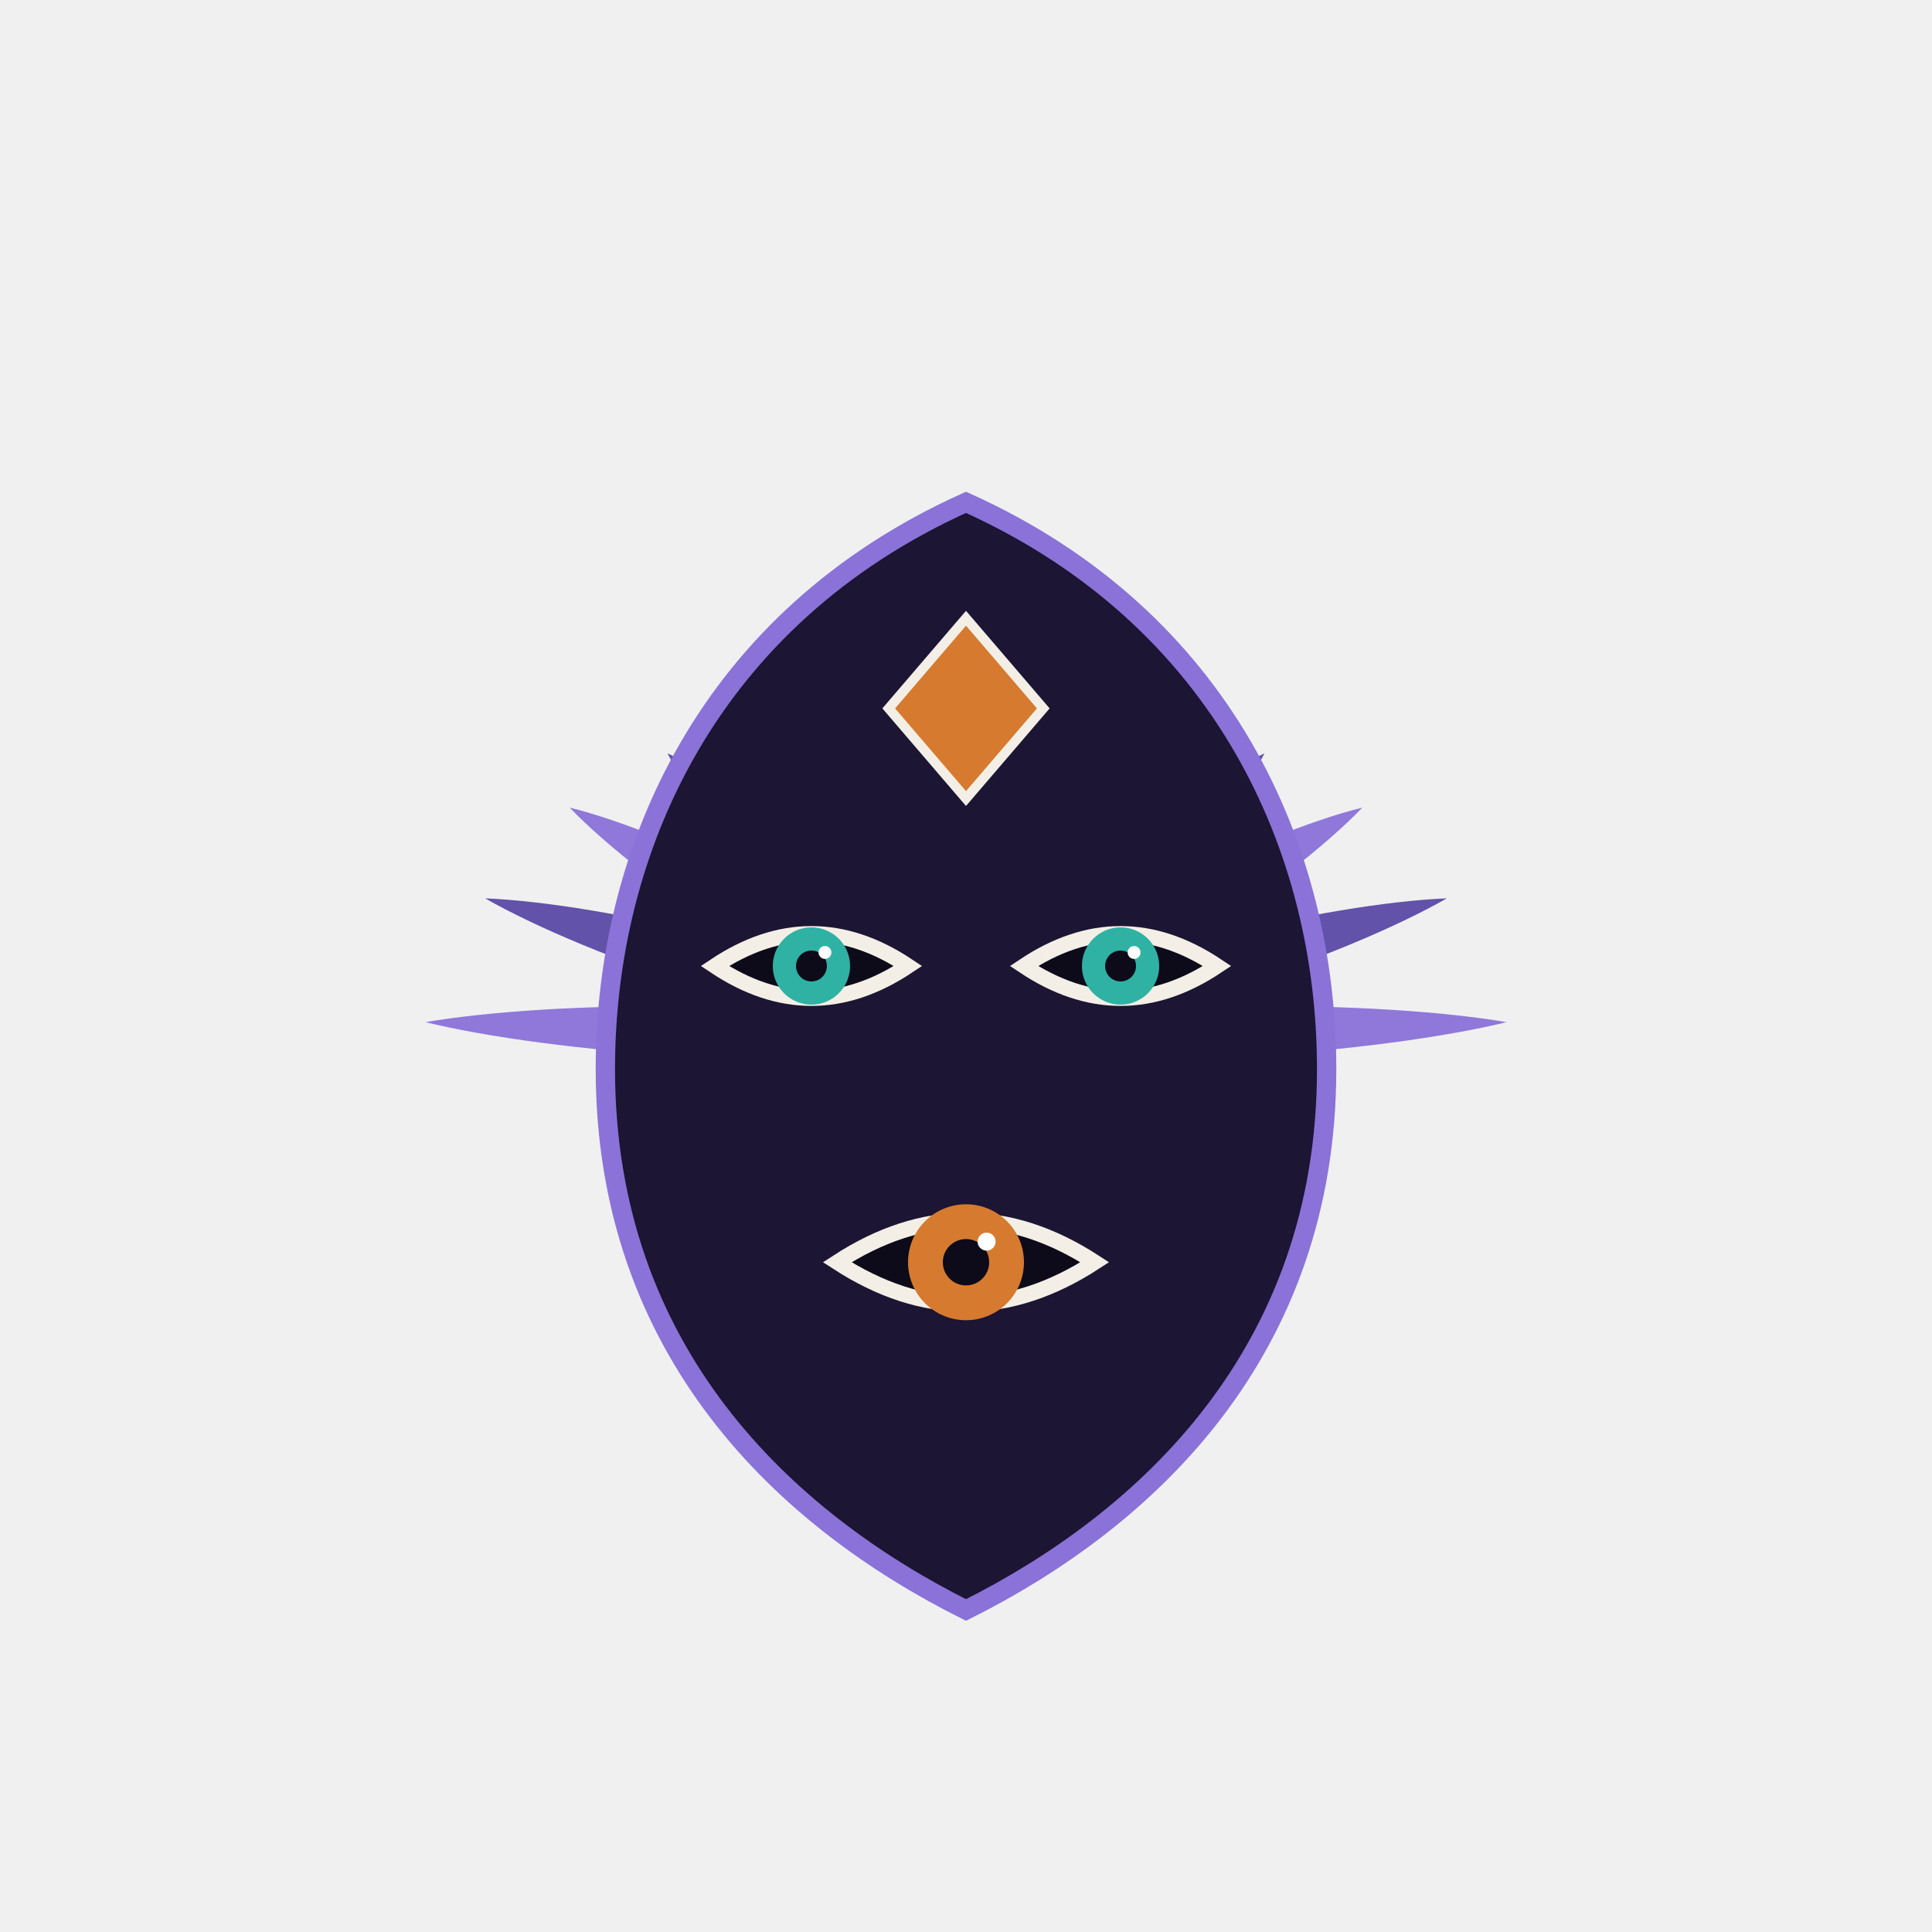
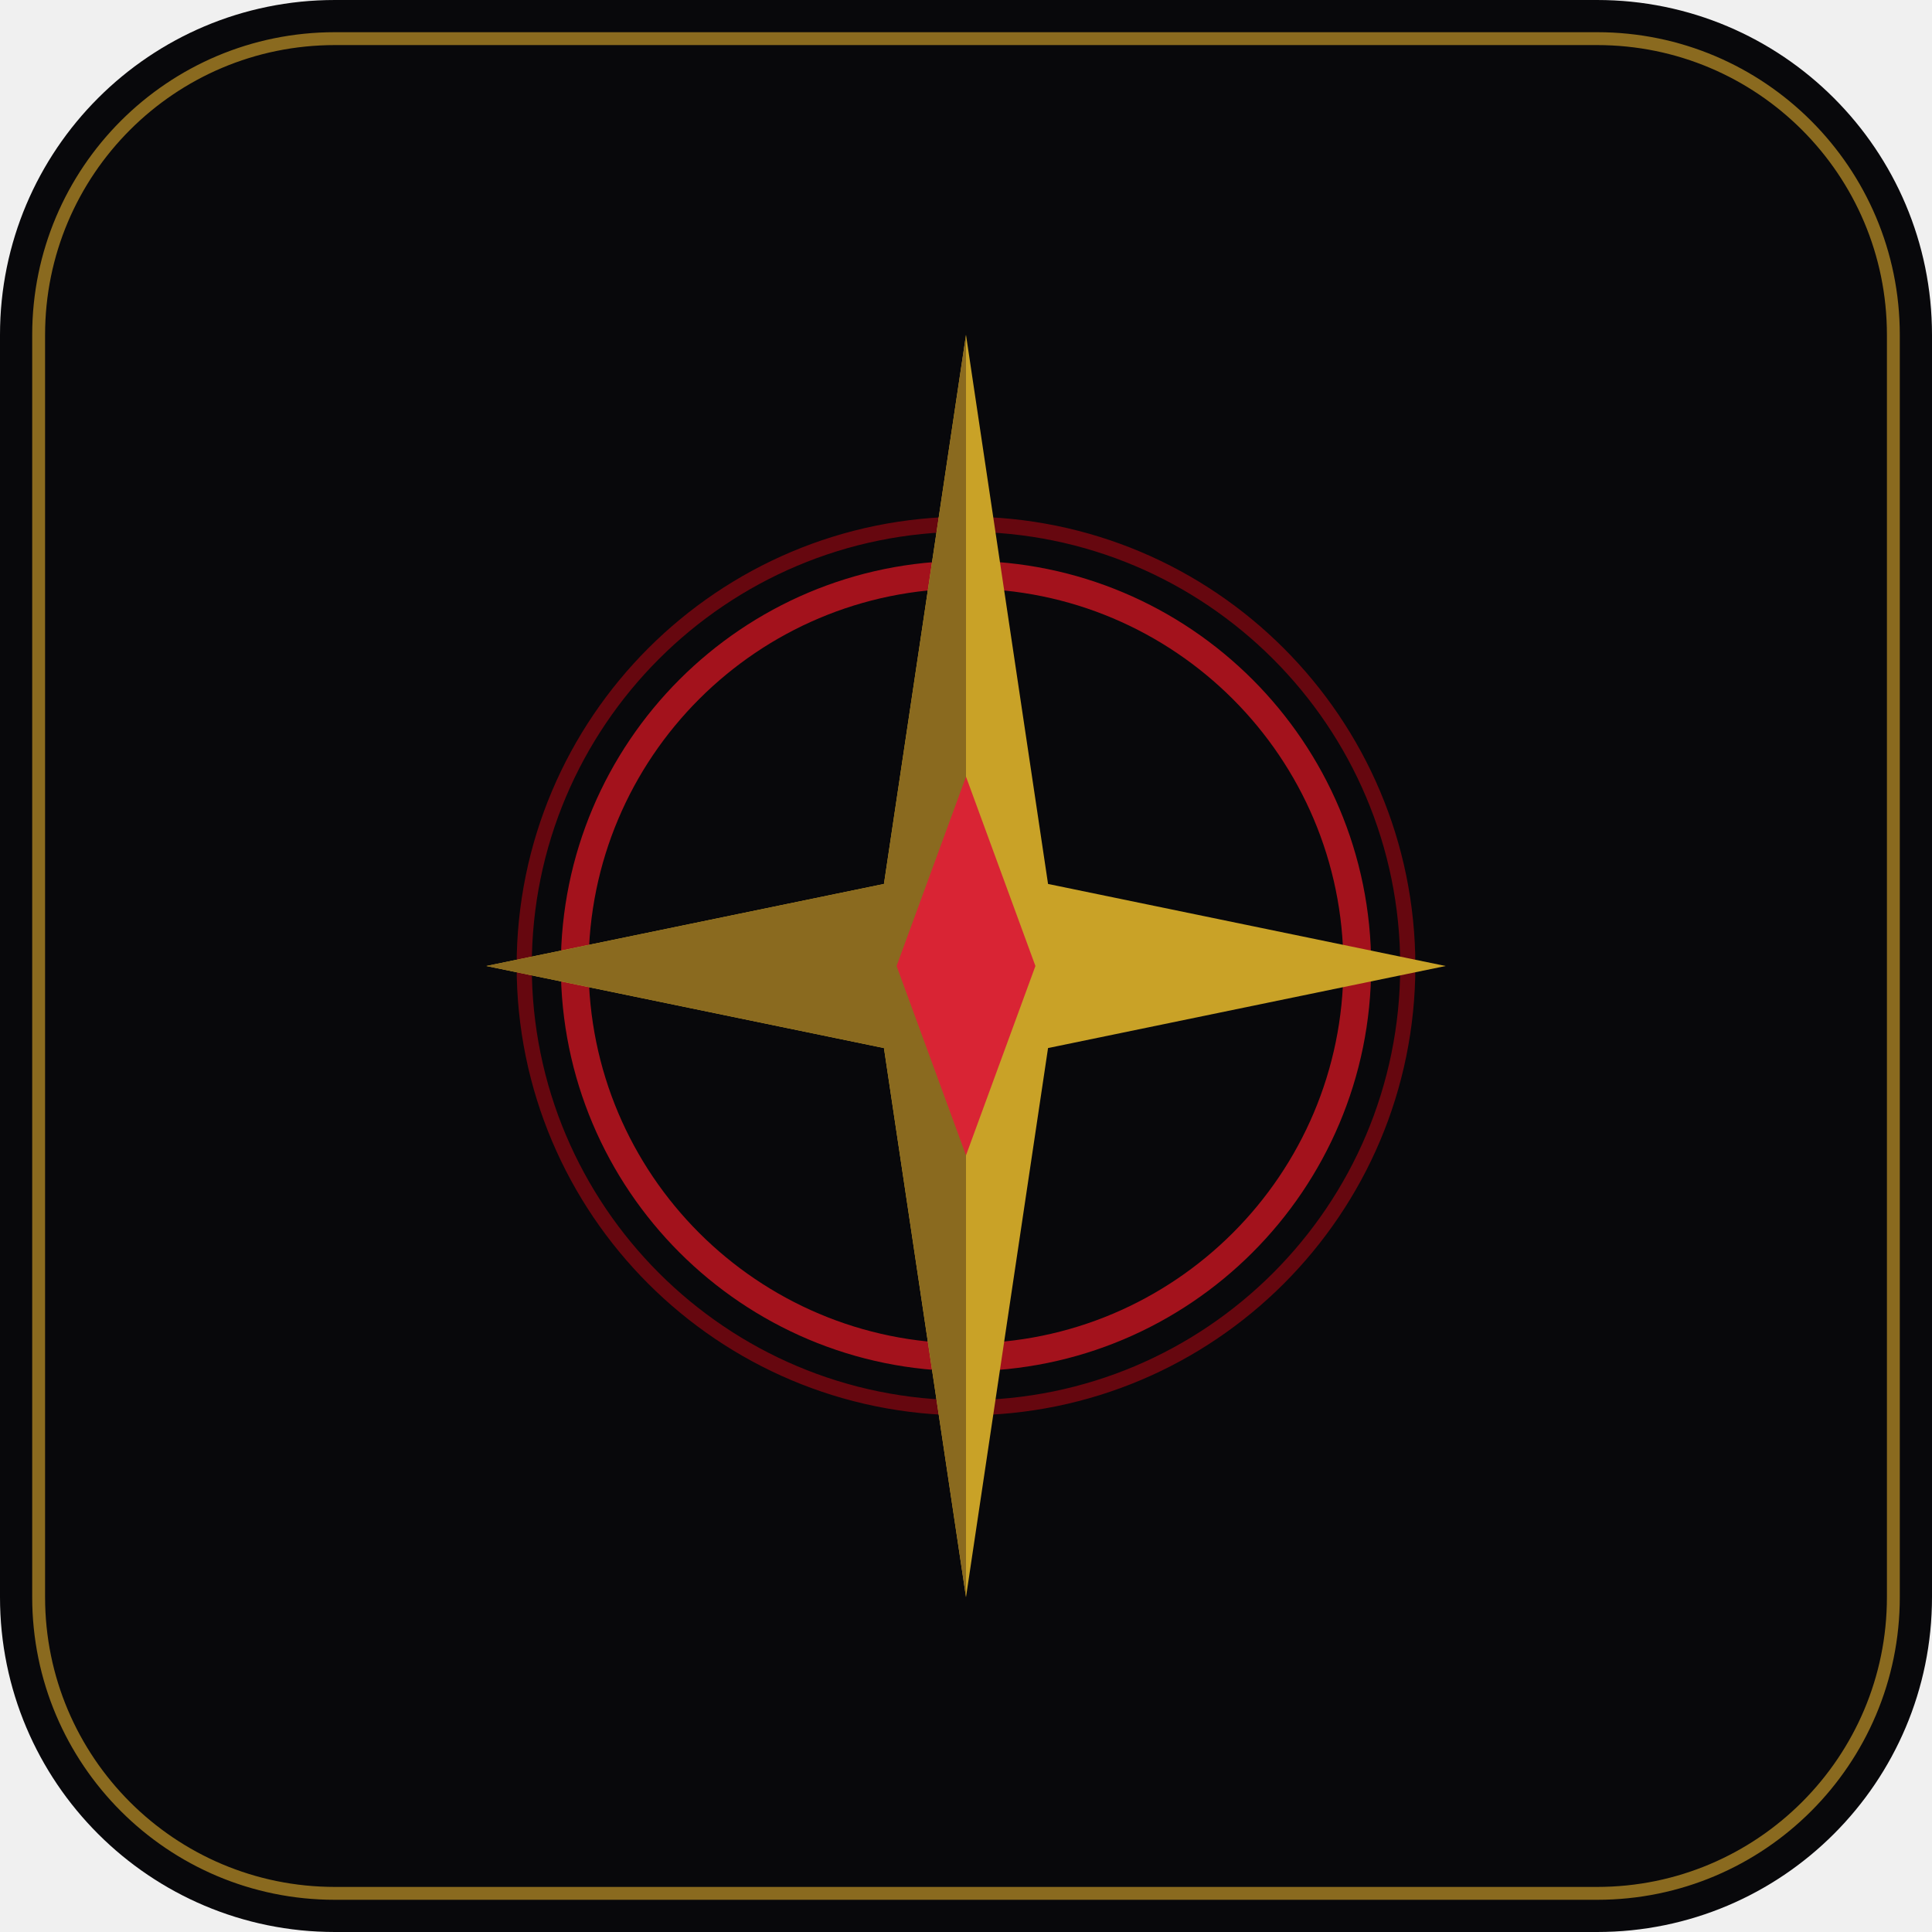
<svg xmlns="http://www.w3.org/2000/svg" viewBox="0 0 300 300" role="img" aria-label="Yubel">
-   <g transform="translate(0,0) scale(1.0)">
-     <g transform="translate(150.0,168.0) rotate(-18.0)">
-       <path d="M0 0 C -9.0 -18.9, -5.4 -43.2, 0 -54.0 C 5.4 -43.2, 9.0 -18.9, 0 0 Z" fill="#5b4aa6" opacity="0.95" />
-     </g>
-     <g transform="translate(152.0,166.8) rotate(-32.0)">
-       <path d="M0 0 C -8.5 -21.7, -5.1 -49.6, 0 -62.0 C 5.1 -49.6, 8.5 -21.7, 0 0 Z" fill="#8a72d8" opacity="0.95" />
-     </g>
-     <g transform="translate(154.0,165.6) rotate(-46.0)">
-       <path d="M0 0 C -8.0 -24.5, -4.8 -56.0, 0 -70.0 C 4.8 -56.0, 8.0 -24.5, 0 0 Z" fill="#5b4aa6" opacity="0.95" />
-     </g>
-     <g transform="translate(156.0,164.4) rotate(-60.0)">
-       <path d="M0 0 C -7.5 -27.3, -4.5 -62.4, 0 -78.0 C 4.5 -62.4, 7.5 -27.3, 0 0 Z" fill="#8a72d8" opacity="0.95" />
-     </g>
-     <g transform="translate(158.0,163.2) rotate(-74.0)">
-       <path d="M0 0 C -7.0 -30.1, -4.2 -68.8, 0 -86.0 C 4.2 -68.8, 7.0 -30.1, 0 0 Z" fill="#5b4aa6" opacity="0.95" />
-     </g>
-     <g transform="translate(160.0,162.0) rotate(-88.0)">
-       <path d="M0 0 C -6.5 -32.9, -3.9 -75.2, 0 -94.0 C 3.9 -75.2, 6.5 -32.9, 0 0 Z" fill="#8a72d8" opacity="0.95" />
-     </g>
-     <g transform="translate(150.0,168.0) rotate(18.0)">
-       <path d="M0 0 C -9.0 -18.9, -5.4 -43.2, 0 -54.0 C 5.4 -43.2, 9.0 -18.9, 0 0 Z" fill="#5b4aa6" opacity="0.95" />
-     </g>
-     <g transform="translate(148.0,166.8) rotate(32.0)">
-       <path d="M0 0 C -8.5 -21.7, -5.1 -49.6, 0 -62.0 C 5.1 -49.6, 8.5 -21.7, 0 0 Z" fill="#8a72d8" opacity="0.95" />
-     </g>
-     <g transform="translate(146.0,165.6) rotate(46.0)">
-       <path d="M0 0 C -8.0 -24.5, -4.8 -56.0, 0 -70.0 C 4.8 -56.0, 8.0 -24.5, 0 0 Z" fill="#5b4aa6" opacity="0.95" />
-     </g>
-     <g transform="translate(144.0,164.4) rotate(60.0)">
-       <path d="M0 0 C -7.5 -27.3, -4.5 -62.4, 0 -78.0 C 4.5 -62.4, 7.5 -27.3, 0 0 Z" fill="#8a72d8" opacity="0.95" />
-     </g>
-     <g transform="translate(142.0,163.2) rotate(74.0)">
-       <path d="M0 0 C -7.0 -30.1, -4.2 -68.8, 0 -86.0 C 4.2 -68.8, 7.0 -30.1, 0 0 Z" fill="#5b4aa6" opacity="0.95" />
-     </g>
-     <g transform="translate(140.0,162.0) rotate(88.0)">
-       <path d="M0 0 C -6.5 -32.9, -3.9 -75.2, 0 -94.0 C 3.9 -75.2, 6.5 -32.9, 0 0 Z" fill="#8a72d8" opacity="0.95" />
-     </g>
-     <path d="M150 78 C 190 96, 206 132, 206 166 C 206 210, 178 236, 150 250 C 122 236, 94 210, 94 166 C 94 132, 110 96, 150 78 Z" fill="#1c1533" stroke="#8a72d8" stroke-width="3" />
-     <path d="M150 96 l12 14 -12 14 -12 -14 Z" fill="#d67a2f" stroke="#f3efe6" stroke-width="1.5" />
-     <path d="M111.0 150.0 Q126.0 140.0 141.0 150.0 Q126.0 160.0 111.0 150.0 Z" fill="#0d0a1a" stroke="#f3efe6" stroke-width="2.4" />
-     <circle cx="126.0" cy="150.0" r="6.0" fill="#2fb2a4" />
-     <circle cx="126.0" cy="150.0" r="2.4" fill="#0d0a1a" />
-     <circle cx="128.1" cy="147.9" r="1.0" fill="#fff" />
-     <path d="M159.0 150.0 Q174.0 140.0 189.0 150.0 Q174.0 160.0 159.0 150.0 Z" fill="#0d0a1a" stroke="#f3efe6" stroke-width="2.4" />
-     <circle cx="174.0" cy="150.0" r="6.0" fill="#2fb2a4" />
-     <circle cx="174.0" cy="150.0" r="2.4" fill="#0d0a1a" />
-     <circle cx="176.1" cy="147.9" r="1.0" fill="#fff" />
-     <path d="M130.0 196.0 Q150.0 183.0 170.0 196.0 Q150.0 209.0 130.0 196.0 Z" fill="#0d0a1a" stroke="#f3efe6" stroke-width="2.4" />
-     <circle cx="150.0" cy="196.0" r="9.0" fill="#d67a2f" />
-     <circle cx="150.0" cy="196.0" r="3.6" fill="#0d0a1a" />
-     <circle cx="153.2" cy="192.8" r="1.4" fill="#fff" />
-   </g>
+   <rect width="300" height="300" rx="52" fill="#08080b" />
+   <rect x="6" y="6" width="288" height="288" rx="46" fill="none" stroke="#8a6a1f" stroke-width="2" />
+   <circle cx="150" cy="150" r="60.76" fill="none" stroke="#a3121c" stroke-width="4.31" />
+   <circle cx="150" cy="150" r="68.60" fill="none" stroke="#66070f" stroke-width="2.35" />
+   <path d="M150 52.0 L162.74 137.26 L224.48 150 L162.74 162.74 L150 248.0 L137.26 162.74 L75.52 150 L137.26 137.26 Z" fill="#c9a227" />
+   <path d="M150 52.0 L137.26 137.26 L75.52 150 L137.26 162.74 L150 248.0 Z" fill="#8a6a1f" />
+   <path d="M150 120.6 L160.78 150 L150 179.4 L139.22 150 Z" fill="#d92434" />
</svg>
